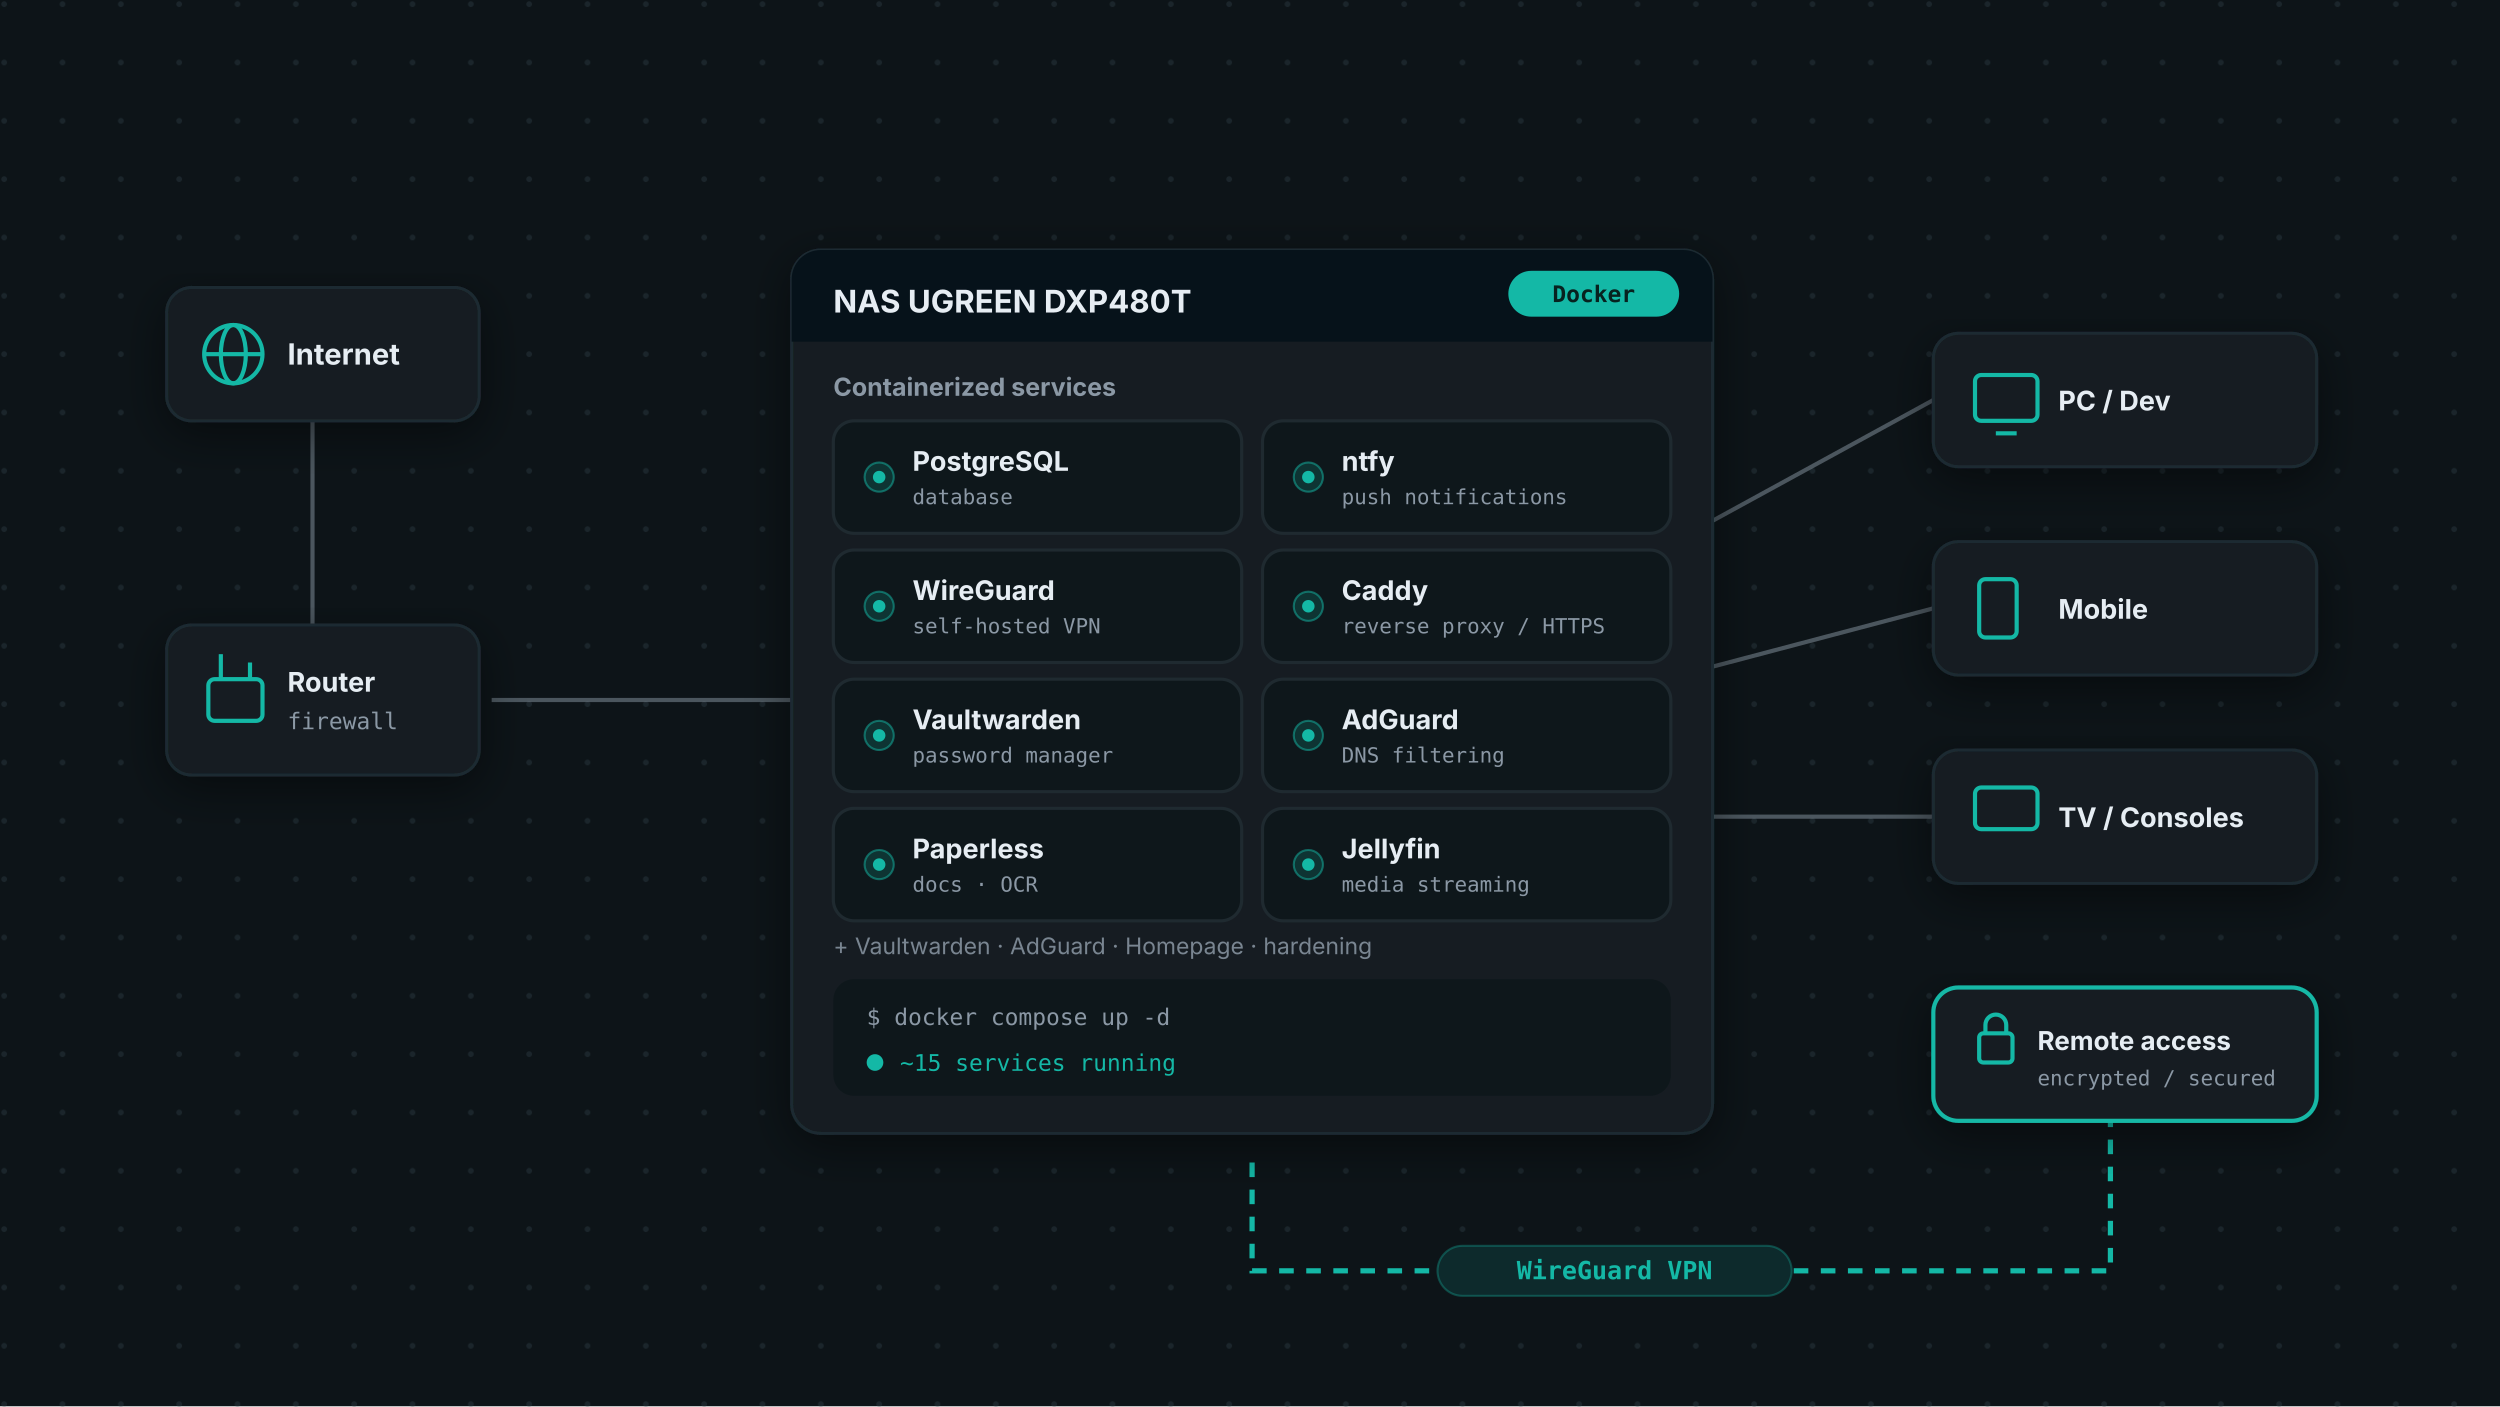
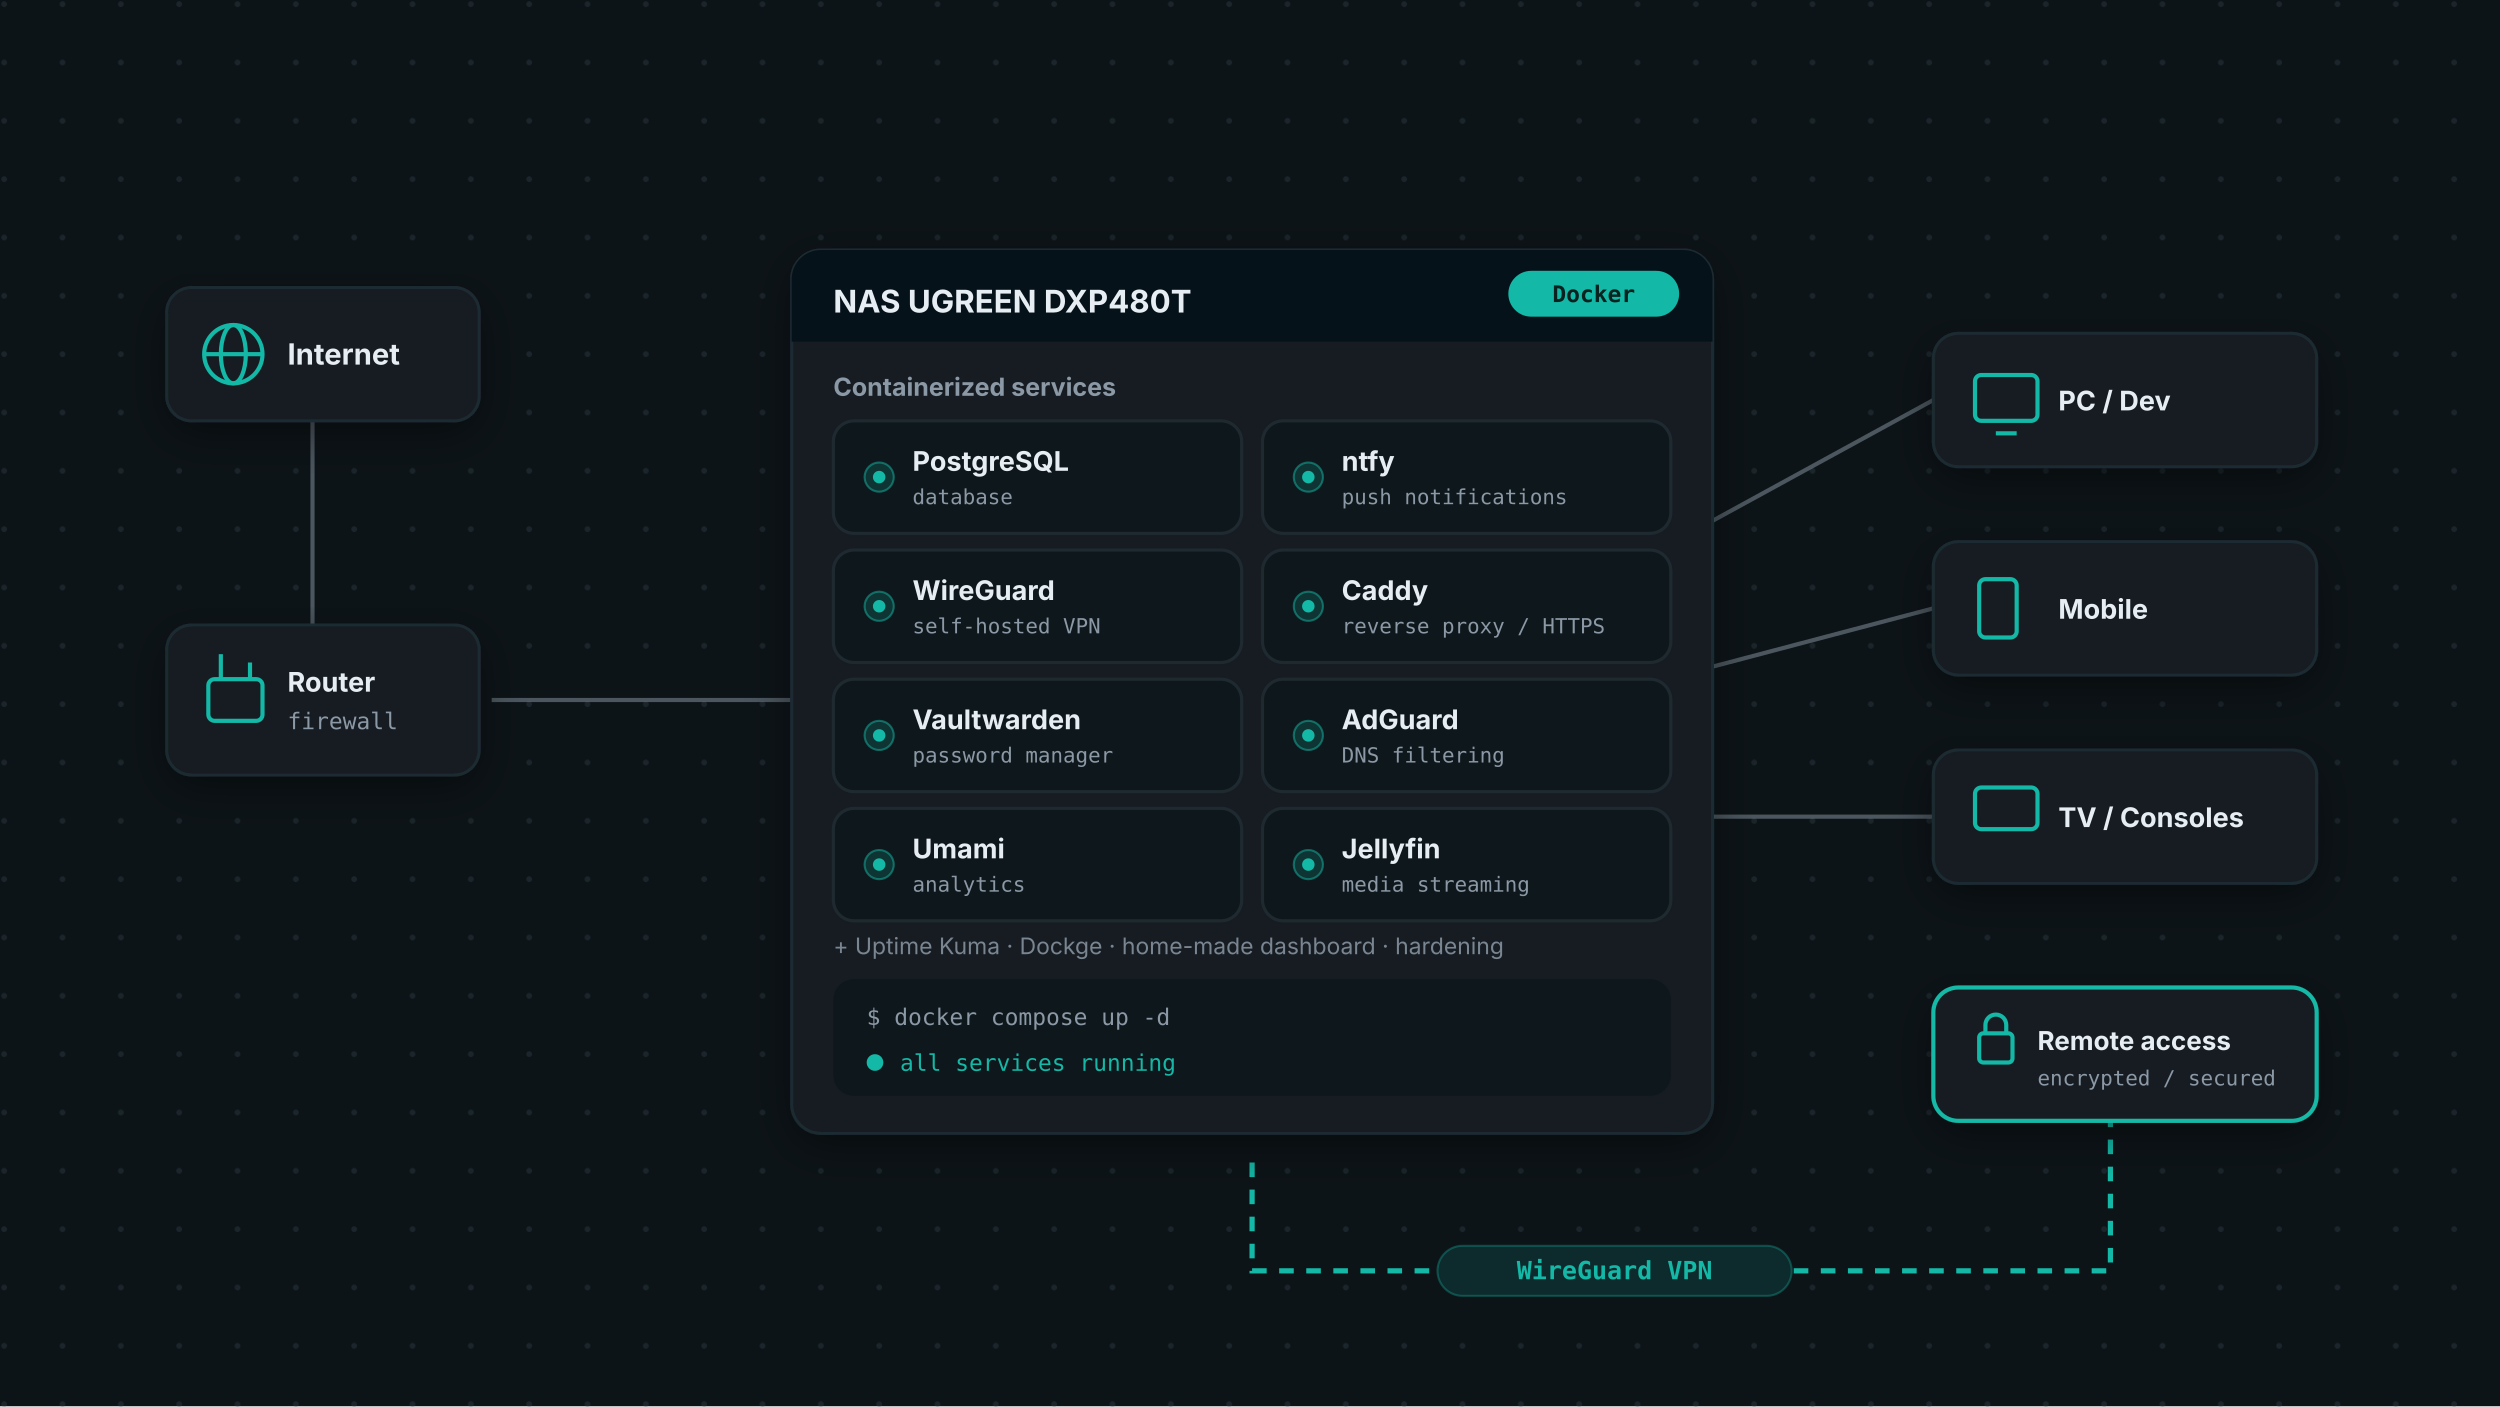
<svg xmlns="http://www.w3.org/2000/svg" width="1200" height="675" viewBox="0 0 1200 675" font-family="'Inter', system-ui, -apple-system, 'Segoe UI', Arial, sans-serif">
  <defs>
    <pattern id="homelab-dark-en-dots" width="28" height="28" patternUnits="userSpaceOnUse">
      <circle cx="2" cy="2" r="1.4" fill="#1f2a30" fill-opacity="0.8" />
    </pattern>
    <filter id="homelab-dark-en-sh" x="-20%" y="-20%" width="140%" height="160%">
      <feDropShadow dx="0" dy="6" stdDeviation="11" flood-color="#000000" flood-opacity="0.45" />
    </filter>
  </defs>
  <rect width="1200" height="675" fill="#0d1418" />
  <rect width="1200" height="675" fill="url(#homelab-dark-en-dots)" />
  <g stroke="#8b98a5" stroke-opacity="0.5" stroke-width="2" fill="none">
    <path d="M150 196 L150 300" />
    <path d="M236 336 L380 336" />
    <path d="M822 250 L928 192" />
    <path d="M822 320 L928 292" />
    <path d="M822 392 L928 392" />
  </g>
  <path d="M601 558 L601 610 L1013 610 L1013 538" stroke="#14b8a6" stroke-width="2.5" stroke-dasharray="7 6" fill="none" />
  <rect x="690" y="598" width="170" height="24" rx="12" fill="#0d1418" />
  <rect x="690" y="598" width="170" height="24" rx="12" fill="#14b8a6" fill-opacity="0.14" stroke="#14b8a6" stroke-opacity="0.32" />
  <text x="775" y="614" font-size="12" fill="#14b8a6" font-weight="bold" font-family="'JetBrains Mono', ui-monospace, SFMono-Regular, Menlo, Consolas, monospace" text-anchor="middle">WireGuard VPN</text>
  <g filter="url(#homelab-dark-en-sh)">
    <rect x="80" y="138" width="150" height="64" rx="12" fill="#121c20" stroke="#1f2a30" stroke-width="1.5" />
  </g>
  <g stroke="#14b8a6" stroke-width="2" fill="none">
    <circle cx="112" cy="170" r="14" />
    <ellipse cx="112" cy="170" rx="6" ry="14" />
    <line x1="98" y1="170" x2="126" y2="170" />
  </g>
  <text x="138" y="175" font-size="14" fill="#e6edf3" font-weight="bold" font-family="'Inter', system-ui, -apple-system, 'Segoe UI', Arial, sans-serif">Internet</text>
  <g filter="url(#homelab-dark-en-sh)">
    <rect x="80" y="300" width="150" height="72" rx="12" fill="#121c20" stroke="#1f2a30" stroke-width="1.5" />
  </g>
  <g stroke="#14b8a6" stroke-width="2" fill="none">
    <rect x="100" y="326" width="26" height="20" rx="3" />
    <line x1="106" y1="326" x2="106" y2="314" />
    <line x1="120" y1="326" x2="120" y2="318" />
  </g>
  <text x="138" y="332" font-size="13" fill="#e6edf3" font-weight="bold" font-family="'Inter', system-ui, -apple-system, 'Segoe UI', Arial, sans-serif">Router</text>
  <text x="138" y="350" font-size="11" fill="#8b98a5" font-weight="normal" font-family="'JetBrains Mono', ui-monospace, SFMono-Regular, Menlo, Consolas, monospace">firewall</text>
  <g filter="url(#homelab-dark-en-sh)">
    <rect x="380" y="120" width="442" height="424" rx="14" fill="#121c20" stroke="#1f2a30" stroke-width="1.5" />
  </g>
  <path d="M380 134 a14 14 0 0 1 14 -14 h414 a14 14 0 0 1 14 14 v30 h-442 z" fill="#06121a" />
  <text x="400" y="150" font-size="15" fill="#e6edf3" font-weight="bold" font-family="'Inter', system-ui, -apple-system, 'Segoe UI', Arial, sans-serif">NAS UGREEN DXP480T</text>
  <rect x="724" y="130" width="82" height="22" rx="11" fill="#14b8a6" />
  <text x="765" y="145" font-size="11" fill="#07221f" font-weight="bold" font-family="'JetBrains Mono', ui-monospace, SFMono-Regular, Menlo, Consolas, monospace" text-anchor="middle">Docker</text>
  <text x="400" y="190" font-size="12" fill="#8b98a5" font-weight="bold" font-family="'Inter', system-ui, -apple-system, 'Segoe UI', Arial, sans-serif">Containerized services</text>
  <g>
    <rect x="400" y="202" width="196" height="54" rx="10" fill="#0e171b" stroke="#1f2a30" stroke-width="1.5" />
  </g>
  <circle cx="422" cy="229" r="7" fill="#14b8a6" fill-opacity="0.18" stroke="#14b8a6" stroke-opacity="0.5" />
  <circle cx="422" cy="229" r="3" fill="#14b8a6" />
  <text x="438" y="226" font-size="13" fill="#e6edf3" font-weight="bold" font-family="'Inter', system-ui, -apple-system, 'Segoe UI', Arial, sans-serif">PostgreSQL</text>
  <text x="438" y="242" font-size="10" fill="#8b98a5" font-weight="normal" font-family="'JetBrains Mono', ui-monospace, SFMono-Regular, Menlo, Consolas, monospace">database</text>
  <g>
    <rect x="606" y="202" width="196" height="54" rx="10" fill="#0e171b" stroke="#1f2a30" stroke-width="1.5" />
  </g>
  <circle cx="628" cy="229" r="7" fill="#14b8a6" fill-opacity="0.18" stroke="#14b8a6" stroke-opacity="0.5" />
  <circle cx="628" cy="229" r="3" fill="#14b8a6" />
  <text x="644" y="226" font-size="13" fill="#e6edf3" font-weight="bold" font-family="'Inter', system-ui, -apple-system, 'Segoe UI', Arial, sans-serif">ntfy</text>
  <text x="644" y="242" font-size="10" fill="#8b98a5" font-weight="normal" font-family="'JetBrains Mono', ui-monospace, SFMono-Regular, Menlo, Consolas, monospace">push notifications</text>
  <g>
    <rect x="400" y="264" width="196" height="54" rx="10" fill="#0e171b" stroke="#1f2a30" stroke-width="1.5" />
  </g>
  <circle cx="422" cy="291" r="7" fill="#14b8a6" fill-opacity="0.18" stroke="#14b8a6" stroke-opacity="0.5" />
  <circle cx="422" cy="291" r="3" fill="#14b8a6" />
  <text x="438" y="288" font-size="13" fill="#e6edf3" font-weight="bold" font-family="'Inter', system-ui, -apple-system, 'Segoe UI', Arial, sans-serif">WireGuard</text>
  <text x="438" y="304" font-size="10" fill="#8b98a5" font-weight="normal" font-family="'JetBrains Mono', ui-monospace, SFMono-Regular, Menlo, Consolas, monospace">self-hosted VPN</text>
  <g>
    <rect x="606" y="264" width="196" height="54" rx="10" fill="#0e171b" stroke="#1f2a30" stroke-width="1.5" />
  </g>
  <circle cx="628" cy="291" r="7" fill="#14b8a6" fill-opacity="0.18" stroke="#14b8a6" stroke-opacity="0.5" />
  <circle cx="628" cy="291" r="3" fill="#14b8a6" />
  <text x="644" y="288" font-size="13" fill="#e6edf3" font-weight="bold" font-family="'Inter', system-ui, -apple-system, 'Segoe UI', Arial, sans-serif">Caddy</text>
  <text x="644" y="304" font-size="10" fill="#8b98a5" font-weight="normal" font-family="'JetBrains Mono', ui-monospace, SFMono-Regular, Menlo, Consolas, monospace">reverse proxy / HTTPS</text>
  <g>
    <rect x="400" y="326" width="196" height="54" rx="10" fill="#0e171b" stroke="#1f2a30" stroke-width="1.5" />
  </g>
  <circle cx="422" cy="353" r="7" fill="#14b8a6" fill-opacity="0.18" stroke="#14b8a6" stroke-opacity="0.5" />
  <circle cx="422" cy="353" r="3" fill="#14b8a6" />
  <text x="438" y="350" font-size="13" fill="#e6edf3" font-weight="bold" font-family="'Inter', system-ui, -apple-system, 'Segoe UI', Arial, sans-serif">Vaultwarden</text>
  <text x="438" y="366" font-size="10" fill="#8b98a5" font-weight="normal" font-family="'JetBrains Mono', ui-monospace, SFMono-Regular, Menlo, Consolas, monospace">password manager</text>
  <g>
    <rect x="606" y="326" width="196" height="54" rx="10" fill="#0e171b" stroke="#1f2a30" stroke-width="1.5" />
  </g>
  <circle cx="628" cy="353" r="7" fill="#14b8a6" fill-opacity="0.18" stroke="#14b8a6" stroke-opacity="0.5" />
  <circle cx="628" cy="353" r="3" fill="#14b8a6" />
  <text x="644" y="350" font-size="13" fill="#e6edf3" font-weight="bold" font-family="'Inter', system-ui, -apple-system, 'Segoe UI', Arial, sans-serif">AdGuard</text>
  <text x="644" y="366" font-size="10" fill="#8b98a5" font-weight="normal" font-family="'JetBrains Mono', ui-monospace, SFMono-Regular, Menlo, Consolas, monospace">DNS filtering</text>
  <g>
    <rect x="400" y="388" width="196" height="54" rx="10" fill="#0e171b" stroke="#1f2a30" stroke-width="1.5" />
  </g>
  <circle cx="422" cy="415" r="7" fill="#14b8a6" fill-opacity="0.18" stroke="#14b8a6" stroke-opacity="0.5" />
  <circle cx="422" cy="415" r="3" fill="#14b8a6" />
-   <text x="438" y="412" font-size="13" fill="#e6edf3" font-weight="bold" font-family="'Inter', system-ui, -apple-system, 'Segoe UI', Arial, sans-serif">Paperless</text>
-   <text x="438" y="428" font-size="10" fill="#8b98a5" font-weight="normal" font-family="'JetBrains Mono', ui-monospace, SFMono-Regular, Menlo, Consolas, monospace">docs · OCR</text>
+   <text x="438" y="412" font-size="13" fill="#e6edf3" font-weight="bold" font-family="'Inter', system-ui, -apple-system, 'Segoe UI', Arial, sans-serif">Umami</text>
+   <text x="438" y="428" font-size="10" fill="#8b98a5" font-weight="normal" font-family="'JetBrains Mono', ui-monospace, SFMono-Regular, Menlo, Consolas, monospace">analytics</text>
  <g>
    <rect x="606" y="388" width="196" height="54" rx="10" fill="#0e171b" stroke="#1f2a30" stroke-width="1.5" />
  </g>
  <circle cx="628" cy="415" r="7" fill="#14b8a6" fill-opacity="0.18" stroke="#14b8a6" stroke-opacity="0.5" />
  <circle cx="628" cy="415" r="3" fill="#14b8a6" />
  <text x="644" y="412" font-size="13" fill="#e6edf3" font-weight="bold" font-family="'Inter', system-ui, -apple-system, 'Segoe UI', Arial, sans-serif">Jellyfin</text>
  <text x="644" y="428" font-size="10" fill="#8b98a5" font-weight="normal" font-family="'JetBrains Mono', ui-monospace, SFMono-Regular, Menlo, Consolas, monospace">media streaming</text>
-   <text x="400" y="458" font-size="11" fill="#8b98a5" fill-opacity="0.85" font-weight="normal" font-family="'Inter', system-ui, -apple-system, 'Segoe UI', Arial, sans-serif">+ Vaultwarden · AdGuard · Homepage · hardening</text>
+   <text x="400" y="458" font-size="11" fill="#8b98a5" fill-opacity="0.85" font-weight="normal" font-family="'Inter', system-ui, -apple-system, 'Segoe UI', Arial, sans-serif">+ Uptime Kuma · Dockge · home-made dashboard · hardening</text>
  <rect x="400" y="470" width="402" height="56" rx="10" fill="#0e171b" />
  <text x="416" y="492" font-size="11" fill="#8b98a5" font-weight="normal" font-family="'JetBrains Mono', ui-monospace, SFMono-Regular, Menlo, Consolas, monospace">$ docker compose up -d</text>
  <circle cx="420" cy="510" r="4" fill="#14b8a6" />
-   <text x="432" y="514" font-size="11" fill="#14b8a6" font-weight="normal" font-family="'JetBrains Mono', ui-monospace, SFMono-Regular, Menlo, Consolas, monospace">~15 services running</text>
+   <text x="432" y="514" font-size="11" fill="#14b8a6" font-weight="normal" font-family="'JetBrains Mono', ui-monospace, SFMono-Regular, Menlo, Consolas, monospace">all services running</text>
  <g filter="url(#homelab-dark-en-sh)">
    <rect x="928" y="160" width="184" height="64" rx="12" fill="#121c20" stroke="#1f2a30" stroke-width="1.5" />
  </g>
  <g stroke="#14b8a6" stroke-width="2" fill="none">
    <rect x="948" y="180" width="30" height="22" rx="3" />
    <line x1="958" y1="208" x2="968" y2="208" />
  </g>
  <text x="988" y="197" font-size="13" fill="#e6edf3" font-weight="bold" font-family="'Inter', system-ui, -apple-system, 'Segoe UI', Arial, sans-serif">PC / Dev</text>
  <g filter="url(#homelab-dark-en-sh)">
    <rect x="928" y="260" width="184" height="64" rx="12" fill="#121c20" stroke="#1f2a30" stroke-width="1.5" />
  </g>
  <g stroke="#14b8a6" stroke-width="2" fill="none">
    <rect x="950" y="278" width="18" height="28" rx="3" />
  </g>
  <text x="988" y="297" font-size="13" fill="#e6edf3" font-weight="bold" font-family="'Inter', system-ui, -apple-system, 'Segoe UI', Arial, sans-serif">Mobile</text>
  <g filter="url(#homelab-dark-en-sh)">
    <rect x="928" y="360" width="184" height="64" rx="12" fill="#121c20" stroke="#1f2a30" stroke-width="1.5" />
  </g>
  <g stroke="#14b8a6" stroke-width="2" fill="none">
    <rect x="948" y="378" width="30" height="20" rx="3" />
  </g>
  <text x="988" y="397" font-size="13" fill="#e6edf3" font-weight="bold" font-family="'Inter', system-ui, -apple-system, 'Segoe UI', Arial, sans-serif">TV / Consoles</text>
  <g filter="url(#homelab-dark-en-sh)">
    <rect x="928" y="474" width="184" height="64" rx="12" fill="#121c20" stroke="#14b8a6" stroke-width="2" />
  </g>
  <g stroke="#14b8a6" stroke-width="2" fill="none">
    <rect x="950" y="496" width="16" height="14" rx="2" />
    <path d="M953 496 v-4 a5 5 0 0 1 10 0 v4" />
  </g>
  <text x="978" y="504" font-size="12.5" fill="#e6edf3" font-weight="bold" font-family="'Inter', system-ui, -apple-system, 'Segoe UI', Arial, sans-serif">Remote access</text>
  <text x="978" y="521" font-size="10" fill="#8b98a5" font-weight="normal" font-family="'JetBrains Mono', ui-monospace, SFMono-Regular, Menlo, Consolas, monospace">encrypted / secured</text>
</svg>
